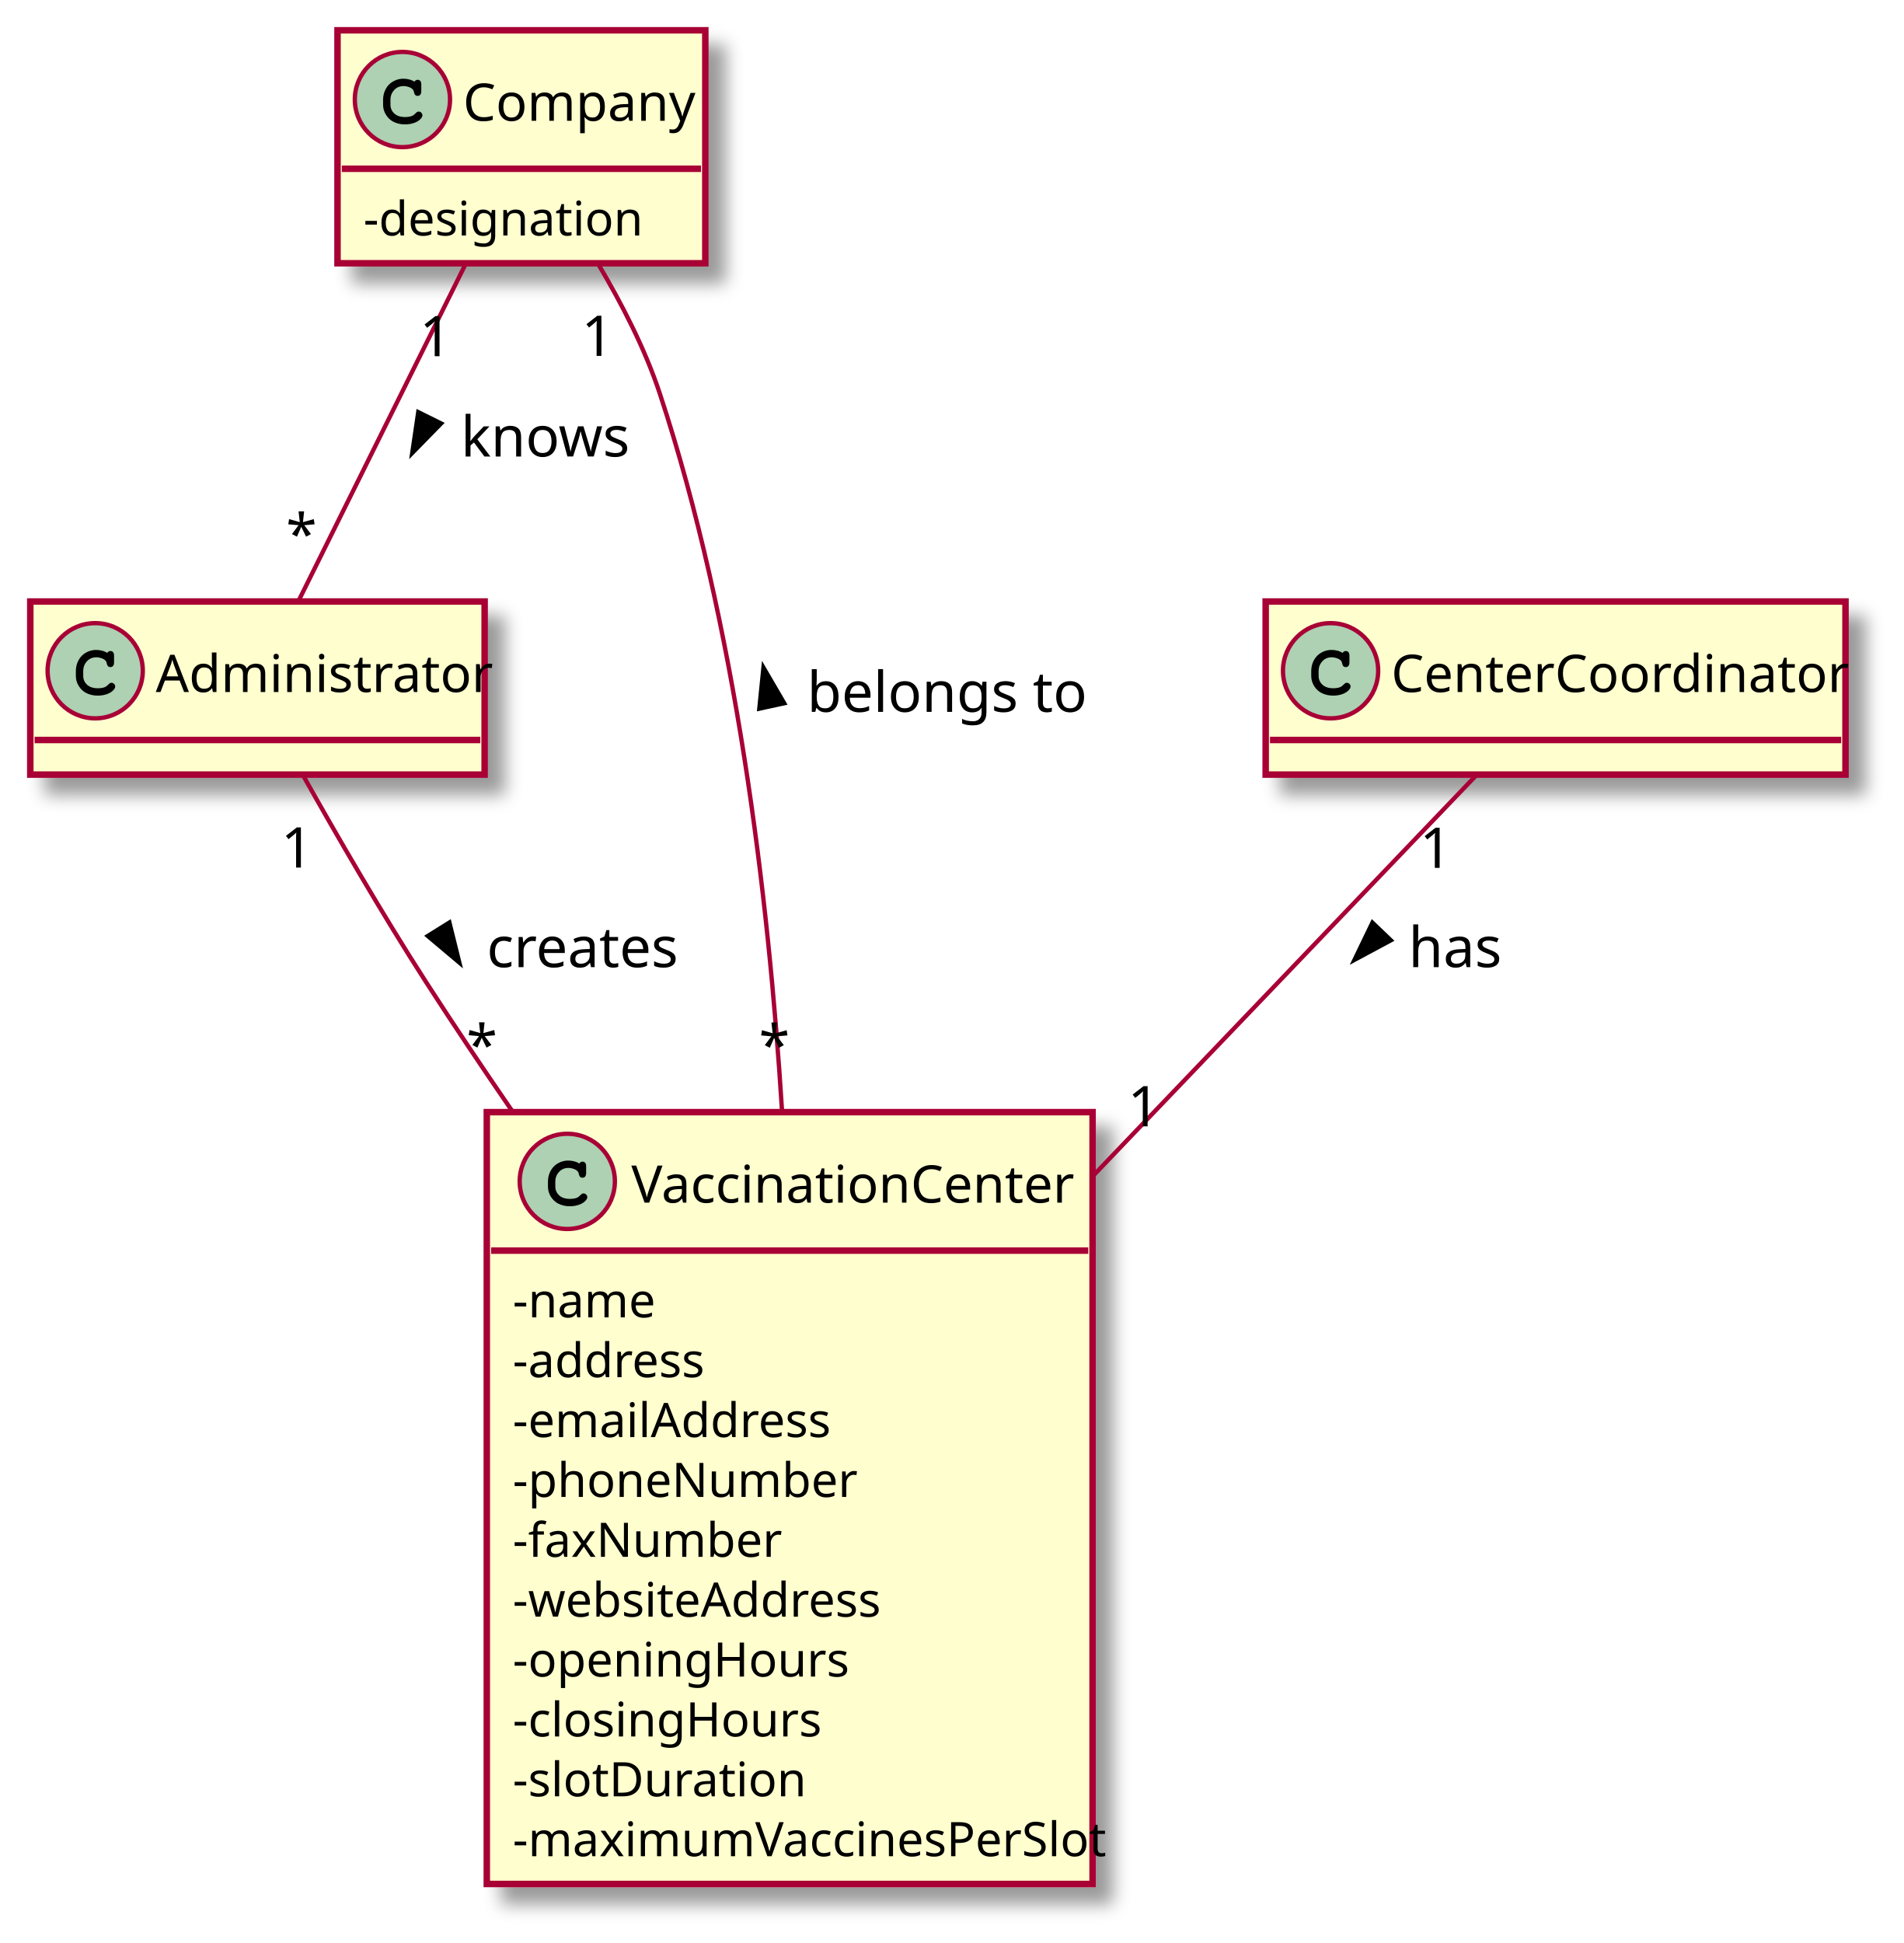
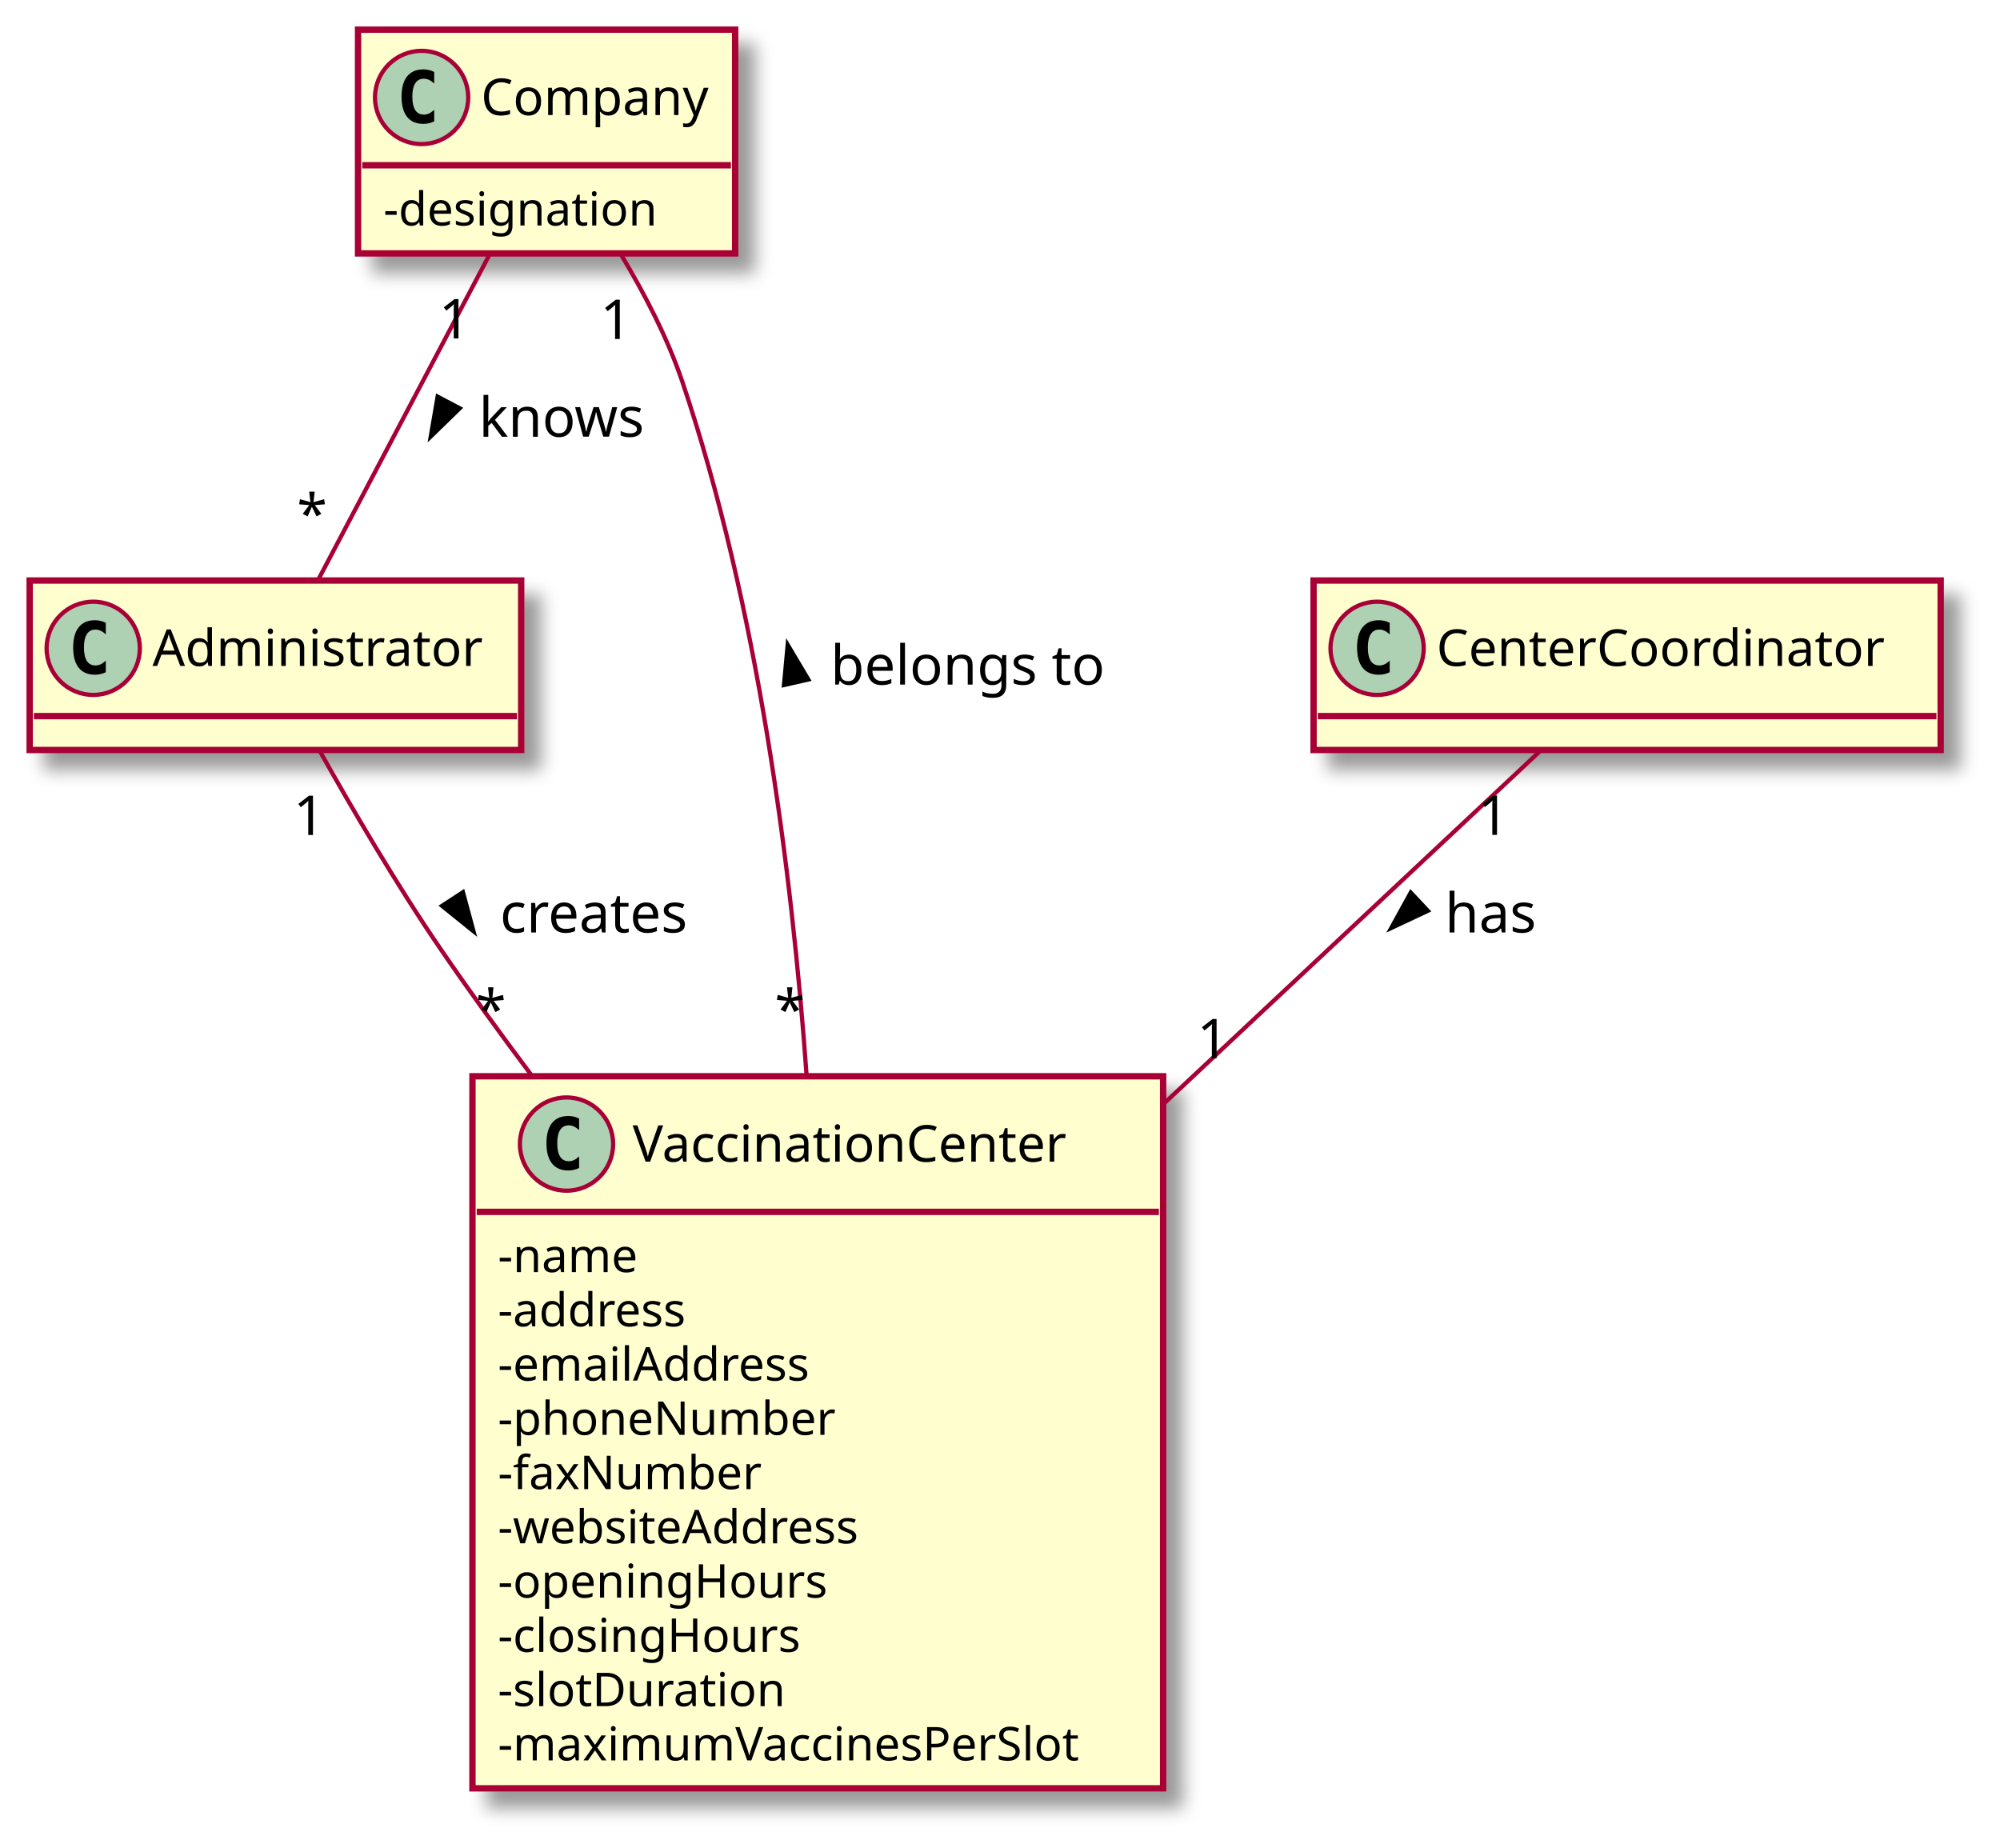
- <svg xmlns="http://www.w3.org/2000/svg" contentScriptType="application/ecmascript" contentStyleType="text/css" height="449px" preserveAspectRatio="none" style="width:440px;height:449px;background:#FFFFFF;" version="1.1" viewBox="0 0 440 449" width="440px" zoomAndPan="magnify">
+ <svg xmlns="http://www.w3.org/2000/svg" contentScriptType="application/ecmascript" contentStyleType="text/css" height="436px" preserveAspectRatio="none" style="width:472px;height:436px;background:#FFFFFF;" version="1.1" viewBox="0 0 472 436" width="472px" zoomAndPan="magnify">
  <defs>
    <filter height="300%" id="f12sp133eqtq6b" width="300%" x="-1" y="-1">
      <feGaussianBlur result="blurOut" stdDeviation="2.0" />
      <feColorMatrix in="blurOut" result="blurOut2" type="matrix" values="0 0 0 0 0 0 0 0 0 0 0 0 0 0 0 0 0 0 .4 0" />
      <feOffset dx="4.0" dy="4.0" in="blurOut2" result="blurOut3" />
      <feBlend in="SourceGraphic" in2="blurOut3" mode="normal" />
    </filter>
  </defs>
  <g>
-     <rect codeLine="4" fill="#FEFECE" filter="url(#f12sp133eqtq6b)" height="53.836" id="Company" style="stroke:#A80036;stroke-width:1.5;" width="85" x="78" y="7" />
-     <ellipse cx="93" cy="23" fill="#ADD1B2" rx="11" ry="11" style="stroke:#A80036;stroke-width:1.0;" />
-     <path d="M95.766,18.875 Q95.922,18.656 96.109,18.547 Q96.297,18.438 96.516,18.438 Q96.891,18.438 97.125,18.703 Q97.359,18.953 97.359,19.562 L97.359,21.016 Q97.359,21.625 97.125,21.891 Q96.891,22.156 96.516,22.156 Q96.172,22.156 95.969,21.953 Q95.766,21.766 95.656,21.25 Q95.609,20.891 95.422,20.703 Q95.094,20.328 94.484,20.109 Q93.875,19.891 93.25,19.891 Q92.484,19.891 91.844,20.219 Q91.219,20.547 90.719,21.297 Q90.234,22.047 90.234,23.078 L90.234,24.172 Q90.234,25.406 91.125,26.234 Q92.016,27.047 93.609,27.047 Q94.547,27.047 95.203,26.797 Q95.594,26.641 96.016,26.203 Q96.281,25.938 96.422,25.859 Q96.578,25.781 96.781,25.781 Q97.109,25.781 97.359,26.047 Q97.625,26.297 97.625,26.641 Q97.625,26.984 97.281,27.391 Q96.781,27.969 95.984,28.297 Q94.906,28.75 93.609,28.75 Q92.094,28.75 90.891,28.125 Q89.906,27.625 89.219,26.562 Q88.531,25.484 88.531,24.203 L88.531,23.047 Q88.531,21.719 89.141,20.578 Q89.766,19.422 90.859,18.812 Q91.953,18.188 93.188,18.188 Q93.922,18.188 94.562,18.359 Q95.219,18.516 95.766,18.875 Z " fill="#000000" />
-     <text fill="#000000" font-family="sans-serif" font-size="12" lengthAdjust="spacing" textLength="53" x="107" y="27.91">Company</text>
-     <line style="stroke:#A80036;stroke-width:1.5;" x1="79" x2="162" y1="39" y2="39" />
-     <text fill="#000000" font-family="sans-serif" font-size="11" lengthAdjust="spacing" textLength="59" x="84" y="54.419">-designation</text>
-     <rect codeLine="8" fill="#FEFECE" filter="url(#f12sp133eqtq6b)" height="178.359" id="VaccinationCenter" style="stroke:#A80036;stroke-width:1.5;" width="140" x="112.5" y="257" />
-     <ellipse cx="131.1" cy="273" fill="#ADD1B2" rx="11" ry="11" style="stroke:#A80036;stroke-width:1.0;" />
-     <path d="M133.866,268.875 Q134.022,268.656 134.209,268.547 Q134.397,268.438 134.616,268.438 Q134.991,268.438 135.225,268.703 Q135.459,268.953 135.459,269.562 L135.459,271.016 Q135.459,271.625 135.225,271.891 Q134.991,272.156 134.616,272.156 Q134.272,272.156 134.069,271.953 Q133.866,271.766 133.756,271.25 Q133.709,270.891 133.522,270.703 Q133.194,270.328 132.584,270.109 Q131.975,269.891 131.35,269.891 Q130.584,269.891 129.944,270.219 Q129.319,270.547 128.819,271.297 Q128.334,272.047 128.334,273.078 L128.334,274.172 Q128.334,275.406 129.225,276.234 Q130.116,277.047 131.709,277.047 Q132.647,277.047 133.303,276.797 Q133.694,276.641 134.116,276.203 Q134.381,275.938 134.522,275.859 Q134.678,275.781 134.881,275.781 Q135.209,275.781 135.459,276.047 Q135.725,276.297 135.725,276.641 Q135.725,276.984 135.381,277.391 Q134.881,277.969 134.084,278.297 Q133.006,278.75 131.709,278.75 Q130.194,278.75 128.991,278.125 Q128.006,277.625 127.319,276.562 Q126.631,275.484 126.631,274.203 L126.631,273.047 Q126.631,271.719 127.241,270.578 Q127.866,269.422 128.959,268.812 Q130.053,268.188 131.287,268.188 Q132.022,268.188 132.662,268.359 Q133.319,268.516 133.866,268.875 Z " fill="#000000" />
-     <text fill="#000000" font-family="sans-serif" font-size="12" lengthAdjust="spacing" textLength="100" x="145.9" y="277.91">VaccinationCenter</text>
-     <line style="stroke:#A80036;stroke-width:1.5;" x1="113.5" x2="251.5" y1="289" y2="289" />
-     <text fill="#000000" font-family="sans-serif" font-size="11" lengthAdjust="spacing" textLength="30" x="118.5" y="304.419">-name</text>
-     <text fill="#000000" font-family="sans-serif" font-size="11" lengthAdjust="spacing" textLength="44" x="118.5" y="318.255">-address</text>
-     <text fill="#000000" font-family="sans-serif" font-size="11" lengthAdjust="spacing" textLength="70" x="118.5" y="332.091">-emailAddress</text>
-     <text fill="#000000" font-family="sans-serif" font-size="11" lengthAdjust="spacing" textLength="71" x="118.5" y="345.927">-phoneNumber</text>
-     <text fill="#000000" font-family="sans-serif" font-size="11" lengthAdjust="spacing" textLength="57" x="118.5" y="359.763">-faxNumber</text>
-     <text fill="#000000" font-family="sans-serif" font-size="11" lengthAdjust="spacing" textLength="85" x="118.5" y="373.599">-websiteAddress</text>
-     <text fill="#000000" font-family="sans-serif" font-size="11" lengthAdjust="spacing" textLength="71" x="118.5" y="387.435">-openingHours</text>
-     <text fill="#000000" font-family="sans-serif" font-size="11" lengthAdjust="spacing" textLength="67" x="118.5" y="401.271">-closingHours</text>
-     <text fill="#000000" font-family="sans-serif" font-size="11" lengthAdjust="spacing" textLength="61" x="118.5" y="415.106">-slotDuration</text>
-     <text fill="#000000" font-family="sans-serif" font-size="11" lengthAdjust="spacing" textLength="128" x="118.5" y="428.942">-maximumVaccinesPerSlot</text>
-     <rect codeLine="21" fill="#FEFECE" filter="url(#f12sp133eqtq6b)" height="40" id="Administrator" style="stroke:#A80036;stroke-width:1.5;" width="105" x="7" y="139" />
-     <ellipse cx="22" cy="155" fill="#ADD1B2" rx="11" ry="11" style="stroke:#A80036;stroke-width:1.0;" />
-     <path d="M24.766,150.875 Q24.922,150.656 25.109,150.547 Q25.297,150.438 25.516,150.438 Q25.891,150.438 26.125,150.703 Q26.359,150.953 26.359,151.562 L26.359,153.016 Q26.359,153.625 26.125,153.891 Q25.891,154.156 25.516,154.156 Q25.172,154.156 24.969,153.953 Q24.766,153.766 24.656,153.25 Q24.609,152.891 24.422,152.703 Q24.094,152.328 23.484,152.109 Q22.875,151.891 22.25,151.891 Q21.484,151.891 20.844,152.219 Q20.219,152.547 19.719,153.297 Q19.234,154.047 19.234,155.078 L19.234,156.172 Q19.234,157.406 20.125,158.234 Q21.016,159.047 22.609,159.047 Q23.547,159.047 24.203,158.797 Q24.594,158.641 25.016,158.203 Q25.281,157.938 25.422,157.859 Q25.578,157.781 25.781,157.781 Q26.109,157.781 26.359,158.047 Q26.625,158.297 26.625,158.641 Q26.625,158.984 26.281,159.391 Q25.781,159.969 24.984,160.297 Q23.906,160.75 22.609,160.75 Q21.094,160.75 19.891,160.125 Q18.906,159.625 18.219,158.562 Q17.531,157.484 17.531,156.203 L17.531,155.047 Q17.531,153.719 18.141,152.578 Q18.766,151.422 19.859,150.812 Q20.953,150.188 22.188,150.188 Q22.922,150.188 23.562,150.359 Q24.219,150.516 24.766,150.875 Z " fill="#000000" />
-     <text fill="#000000" font-family="sans-serif" font-size="12" lengthAdjust="spacing" textLength="73" x="36" y="159.91">Administrator</text>
-     <line style="stroke:#A80036;stroke-width:1.5;" x1="8" x2="111" y1="171" y2="171" />
-     <rect codeLine="24" fill="#FEFECE" filter="url(#f12sp133eqtq6b)" height="40" id="CenterCoordinator" style="stroke:#A80036;stroke-width:1.5;" width="134" x="292.5" y="139" />
-     <ellipse cx="307.5" cy="155" fill="#ADD1B2" rx="11" ry="11" style="stroke:#A80036;stroke-width:1.0;" />
-     <path d="M310.266,150.875 Q310.422,150.656 310.609,150.547 Q310.797,150.438 311.016,150.438 Q311.391,150.438 311.625,150.703 Q311.859,150.953 311.859,151.562 L311.859,153.016 Q311.859,153.625 311.625,153.891 Q311.391,154.156 311.016,154.156 Q310.672,154.156 310.469,153.953 Q310.266,153.766 310.156,153.25 Q310.109,152.891 309.922,152.703 Q309.594,152.328 308.984,152.109 Q308.375,151.891 307.75,151.891 Q306.984,151.891 306.344,152.219 Q305.719,152.547 305.219,153.297 Q304.734,154.047 304.734,155.078 L304.734,156.172 Q304.734,157.406 305.625,158.234 Q306.516,159.047 308.109,159.047 Q309.047,159.047 309.703,158.797 Q310.094,158.641 310.516,158.203 Q310.781,157.938 310.922,157.859 Q311.078,157.781 311.281,157.781 Q311.609,157.781 311.859,158.047 Q312.125,158.297 312.125,158.641 Q312.125,158.984 311.781,159.391 Q311.281,159.969 310.484,160.297 Q309.406,160.75 308.109,160.75 Q306.594,160.75 305.391,160.125 Q304.406,159.625 303.719,158.562 Q303.031,157.484 303.031,156.203 L303.031,155.047 Q303.031,153.719 303.641,152.578 Q304.266,151.422 305.359,150.812 Q306.453,150.188 307.688,150.188 Q308.422,150.188 309.062,150.359 Q309.719,150.516 310.266,150.875 Z " fill="#000000" />
-     <text fill="#000000" font-family="sans-serif" font-size="12" lengthAdjust="spacing" textLength="102" x="321.5" y="159.91">CenterCoordinator</text>
-     <line style="stroke:#A80036;stroke-width:1.5;" x1="293.5" x2="425.5" y1="171" y2="171" />
-     <path codeLine="27" d="M107.56,61.09 C96.02,84.36 79.39,117.89 69.03,138.79 " fill="none" id="Company-Administrator" style="stroke:#A80036;stroke-width:1.0;" />
-     <polygon fill="#000000" points="95.279,104.655,101.93,97.857,96.664,95.246,95.279,104.655" style="stroke:#000000;stroke-width:1.0;" />
-     <text fill="#000000" font-family="sans-serif" font-size="13" lengthAdjust="spacing" textLength="37" x="106.5" y="105.495">knows</text>
-     <text fill="#000000" font-family="sans-serif" font-size="13" lengthAdjust="spacing" textLength="7" x="96.964" y="82.317">1</text>
-     <text fill="#000000" font-family="sans-serif" font-size="13" lengthAdjust="spacing" textLength="5" x="66.095" y="128.05">*</text>
-     <path codeLine="28" d="M69.97,179.05 C77.58,192.61 88.29,211.17 98.5,227 C104.77,236.72 111.5,246.76 118.32,256.68 " fill="none" id="Administrator-VaccinationCenter" style="stroke:#A80036;stroke-width:1.0;" />
-     <polygon fill="#000000" points="106.143,222.42,103.856,213.189,98.867,216.296,106.143,222.42" style="stroke:#000000;stroke-width:1.0;" />
-     <text fill="#000000" font-family="sans-serif" font-size="13" lengthAdjust="spacing" textLength="43" x="112.5" y="223.495">creates</text>
-     <text fill="#000000" font-family="sans-serif" font-size="13" lengthAdjust="spacing" textLength="7" x="64.93" y="200.484">1</text>
-     <text fill="#000000" font-family="sans-serif" font-size="13" lengthAdjust="spacing" textLength="5" x="107.798" y="246.115">*</text>
-     <path codeLine="29" d="M180.73,256.72 C177.61,206.99 170.08,144.35 152.5,91 C149.1,80.68 143.68,70.15 138.26,61.03 " fill="none" id="VaccinationCenter-Company" style="stroke:#A80036;stroke-width:1.0;" />
-     <polygon fill="#000000" points="176.44,154.29,175.486,163.752,181.23,162.506,176.44,154.29" style="stroke:#000000;stroke-width:1.0;" />
-     <text fill="#000000" font-family="sans-serif" font-size="13" lengthAdjust="spacing" textLength="60" x="186.5" y="164.495">belongs to</text>
-     <text fill="#000000" font-family="sans-serif" font-size="13" lengthAdjust="spacing" textLength="5" x="175.376" y="246.159">*</text>
-     <text fill="#000000" font-family="sans-serif" font-size="13" lengthAdjust="spacing" textLength="7" x="134.379" y="82.244">1</text>
-     <path codeLine="30" d="M341.22,179.1 C320.29,200.98 284.73,238.15 252.56,271.77 " fill="none" id="CenterCoordinator-VaccinationCenter" style="stroke:#A80036;stroke-width:1.0;" />
-     <polygon fill="#000000" points="313.043,221.789,321.42,217.285,317.173,213.221,313.043,221.789" style="stroke:#000000;stroke-width:1.0;" />
-     <text fill="#000000" font-family="sans-serif" font-size="13" lengthAdjust="spacing" textLength="21" x="325.5" y="223.495">has</text>
-     <text fill="#000000" font-family="sans-serif" font-size="13" lengthAdjust="spacing" textLength="7" x="328.094" y="200.548">1</text>
-     <text fill="#000000" font-family="sans-serif" font-size="13" lengthAdjust="spacing" textLength="7" x="260.606" y="260.271">1</text>
+     <rect codeLine="4" fill="#FEFECE" filter="url(#f12sp133eqtq6b)" height="52.805" id="Company" style="stroke:#A80036;stroke-width:1.5;" width="89" x="84.5" y="7" />
+     <ellipse cx="99.5" cy="23" fill="#ADD1B2" rx="11" ry="11" style="stroke:#A80036;stroke-width:1.0;" />
+     <path d="M102.469,28.641 Q101.891,28.938 101.25,29.078 Q100.609,29.234 99.906,29.234 Q97.406,29.234 96.078,27.594 Q94.766,25.938 94.766,22.812 Q94.766,19.688 96.078,18.031 Q97.406,16.375 99.906,16.375 Q100.609,16.375 101.25,16.531 Q101.906,16.688 102.469,16.984 L102.469,19.703 Q101.844,19.125 101.25,18.859 Q100.656,18.578 100.031,18.578 Q98.688,18.578 98,19.656 Q97.312,20.719 97.312,22.812 Q97.312,24.906 98,25.984 Q98.688,27.047 100.031,27.047 Q100.656,27.047 101.25,26.781 Q101.844,26.5 102.469,25.922 L102.469,28.641 Z " fill="#000000" />
+     <text fill="#000000" font-family="sans-serif" font-size="12" lengthAdjust="spacing" textLength="57" x="113.5" y="27.154">Company</text>
+     <line style="stroke:#A80036;stroke-width:1.5;" x1="85.5" x2="172.5" y1="39" y2="39" />
+     <text fill="#000000" font-family="sans-serif" font-size="11" lengthAdjust="spacing" textLength="70" x="90.5" y="53.21">-designation</text>
+     <rect codeLine="8" fill="#FEFECE" filter="url(#f12sp133eqtq6b)" height="168.047" id="VaccinationCenter" style="stroke:#A80036;stroke-width:1.5;" width="163" x="111.5" y="254" />
+     <ellipse cx="133.7" cy="270" fill="#ADD1B2" rx="11" ry="11" style="stroke:#A80036;stroke-width:1.0;" />
+     <path d="M136.669,275.641 Q136.091,275.938 135.45,276.078 Q134.809,276.234 134.106,276.234 Q131.606,276.234 130.278,274.594 Q128.966,272.938 128.966,269.812 Q128.966,266.688 130.278,265.031 Q131.606,263.375 134.106,263.375 Q134.809,263.375 135.45,263.531 Q136.106,263.688 136.669,263.984 L136.669,266.703 Q136.044,266.125 135.45,265.859 Q134.856,265.578 134.231,265.578 Q132.887,265.578 132.2,266.656 Q131.512,267.719 131.512,269.812 Q131.512,271.906 132.2,272.984 Q132.887,274.047 134.231,274.047 Q134.856,274.047 135.45,273.781 Q136.044,273.5 136.669,272.922 L136.669,275.641 Z " fill="#000000" />
+     <text fill="#000000" font-family="sans-serif" font-size="12" lengthAdjust="spacing" textLength="115" x="149.3" y="274.154">VaccinationCenter</text>
+     <line style="stroke:#A80036;stroke-width:1.5;" x1="112.5" x2="273.5" y1="286" y2="286" />
+     <text fill="#000000" font-family="sans-serif" font-size="11" lengthAdjust="spacing" textLength="36" x="117.5" y="300.21">-name</text>
+     <text fill="#000000" font-family="sans-serif" font-size="11" lengthAdjust="spacing" textLength="51" x="117.5" y="313.015">-address</text>
+     <text fill="#000000" font-family="sans-serif" font-size="11" lengthAdjust="spacing" textLength="82" x="117.5" y="325.82">-emailAddress</text>
+     <text fill="#000000" font-family="sans-serif" font-size="11" lengthAdjust="spacing" textLength="84" x="117.5" y="338.625">-phoneNumber</text>
+     <text fill="#000000" font-family="sans-serif" font-size="11" lengthAdjust="spacing" textLength="66" x="117.5" y="351.429">-faxNumber</text>
+     <text fill="#000000" font-family="sans-serif" font-size="11" lengthAdjust="spacing" textLength="95" x="117.5" y="364.234">-websiteAddress</text>
+     <text fill="#000000" font-family="sans-serif" font-size="11" lengthAdjust="spacing" textLength="83" x="117.5" y="377.039">-openingHours</text>
+     <text fill="#000000" font-family="sans-serif" font-size="11" lengthAdjust="spacing" textLength="78" x="117.5" y="389.843">-closingHours</text>
+     <text fill="#000000" font-family="sans-serif" font-size="11" lengthAdjust="spacing" textLength="73" x="117.5" y="402.648">-slotDuration</text>
+     <text fill="#000000" font-family="sans-serif" font-size="11" lengthAdjust="spacing" textLength="151" x="117.5" y="415.453">-maximumVaccinesPerSlot</text>
+     <rect codeLine="21" fill="#FEFECE" filter="url(#f12sp133eqtq6b)" height="40" id="Administrator" style="stroke:#A80036;stroke-width:1.5;" width="116" x="7" y="137" />
+     <ellipse cx="22" cy="153" fill="#ADD1B2" rx="11" ry="11" style="stroke:#A80036;stroke-width:1.0;" />
+     <path d="M24.969,158.641 Q24.391,158.938 23.75,159.078 Q23.109,159.234 22.406,159.234 Q19.906,159.234 18.578,157.594 Q17.266,155.938 17.266,152.812 Q17.266,149.688 18.578,148.031 Q19.906,146.375 22.406,146.375 Q23.109,146.375 23.75,146.531 Q24.406,146.688 24.969,146.984 L24.969,149.703 Q24.344,149.125 23.75,148.859 Q23.156,148.578 22.531,148.578 Q21.188,148.578 20.5,149.656 Q19.812,150.719 19.812,152.812 Q19.812,154.906 20.5,155.984 Q21.188,157.047 22.531,157.047 Q23.156,157.047 23.75,156.781 Q24.344,156.5 24.969,155.922 L24.969,158.641 Z " fill="#000000" />
+     <text fill="#000000" font-family="sans-serif" font-size="12" lengthAdjust="spacing" textLength="84" x="36" y="157.154">Administrator</text>
+     <line style="stroke:#A80036;stroke-width:1.5;" x1="8" x2="122" y1="169" y2="169" />
+     <rect codeLine="24" fill="#FEFECE" filter="url(#f12sp133eqtq6b)" height="40" id="CenterCoordinator" style="stroke:#A80036;stroke-width:1.5;" width="148" x="310" y="137" />
+     <ellipse cx="325" cy="153" fill="#ADD1B2" rx="11" ry="11" style="stroke:#A80036;stroke-width:1.0;" />
+     <path d="M327.969,158.641 Q327.391,158.938 326.75,159.078 Q326.109,159.234 325.406,159.234 Q322.906,159.234 321.578,157.594 Q320.266,155.938 320.266,152.812 Q320.266,149.688 321.578,148.031 Q322.906,146.375 325.406,146.375 Q326.109,146.375 326.75,146.531 Q327.406,146.688 327.969,146.984 L327.969,149.703 Q327.344,149.125 326.75,148.859 Q326.156,148.578 325.531,148.578 Q324.188,148.578 323.5,149.656 Q322.812,150.719 322.812,152.812 Q322.812,154.906 323.5,155.984 Q324.188,157.047 325.531,157.047 Q326.156,157.047 326.75,156.781 Q327.344,156.5 327.969,155.922 L327.969,158.641 Z " fill="#000000" />
+     <text fill="#000000" font-family="sans-serif" font-size="12" lengthAdjust="spacing" textLength="116" x="339" y="157.154">CenterCoordinator</text>
+     <line style="stroke:#A80036;stroke-width:1.5;" x1="311" x2="457" y1="169" y2="169" />
+     <path codeLine="27" d="M115.43,60.27 C103.39,83.12 86.08,115.98 75.19,136.65 " fill="none" id="Company-Administrator" style="stroke:#A80036;stroke-width:1.0;" />
+     <polygon fill="#000000" points="101.669,102.99,108.486,96.358,103.285,93.618,101.669,102.99" style="stroke:#000000;stroke-width:1.0;" />
+     <text fill="#000000" font-family="sans-serif" font-size="13" lengthAdjust="spacing" textLength="39" x="113" y="103.067">knows</text>
+     <text fill="#000000" font-family="sans-serif" font-size="13" lengthAdjust="spacing" textLength="8" x="103.587" y="79.869">1</text>
+     <text fill="#000000" font-family="sans-serif" font-size="13" lengthAdjust="spacing" textLength="7" x="70.072" y="125.903">*</text>
+     <path codeLine="28" d="M75.44,177.19 C82.95,190.59 93.55,208.74 104,224 C110.7,233.79 117.98,243.83 125.39,253.7 " fill="none" id="Administrator-VaccinationCenter" style="stroke:#A80036;stroke-width:1.0;" />
+     <polygon fill="#000000" points="111.733,219.753,109.25,210.573,104.328,213.786,111.733,219.753" style="stroke:#000000;stroke-width:1.0;" />
+     <text fill="#000000" font-family="sans-serif" font-size="13" lengthAdjust="spacing" textLength="48" x="118" y="220.067">creates</text>
+     <text fill="#000000" font-family="sans-serif" font-size="13" lengthAdjust="spacing" textLength="8" x="69.251" y="197.063">1</text>
+     <text fill="#000000" font-family="sans-serif" font-size="13" lengthAdjust="spacing" textLength="7" x="112.279" y="242.881">*</text>
+     <path codeLine="29" d="M190.37,253.96 C186.85,205.15 178.86,142.84 161,90 C157.51,79.67 152,69.12 146.53,60.03 " fill="none" id="VaccinationCenter-Company" style="stroke:#A80036;stroke-width:1.0;" />
+     <polygon fill="#000000" points="185.898,152.19,185.025,161.66,190.758,160.364,185.898,152.19" style="stroke:#000000;stroke-width:1.0;" />
+     <text fill="#000000" font-family="sans-serif" font-size="13" lengthAdjust="spacing" textLength="67" x="196" y="161.567">belongs to</text>
+     <text fill="#000000" font-family="sans-serif" font-size="13" lengthAdjust="spacing" textLength="7" x="182.824" y="242.878">*</text>
+     <text fill="#000000" font-family="sans-serif" font-size="13" lengthAdjust="spacing" textLength="8" x="141.659" y="80.004">1</text>
+     <path codeLine="30" d="M363.56,177.16 C342.2,197.18 307.29,229.89 274.61,260.52 " fill="none" id="CenterCoordinator-VaccinationCenter" style="stroke:#A80036;stroke-width:1.0;" />
+     <polygon fill="#000000" points="328.352,218.985,336.961,214.945,332.942,210.656,328.352,218.985" style="stroke:#000000;stroke-width:1.0;" />
+     <text fill="#000000" font-family="sans-serif" font-size="13" lengthAdjust="spacing" textLength="23" x="341" y="220.067">has</text>
+     <text fill="#000000" font-family="sans-serif" font-size="13" lengthAdjust="spacing" textLength="8" x="348.686" y="197.025">1</text>
+     <text fill="#000000" font-family="sans-serif" font-size="13" lengthAdjust="spacing" textLength="8" x="282.502" y="249.757">1</text>
  </g>
</svg>
